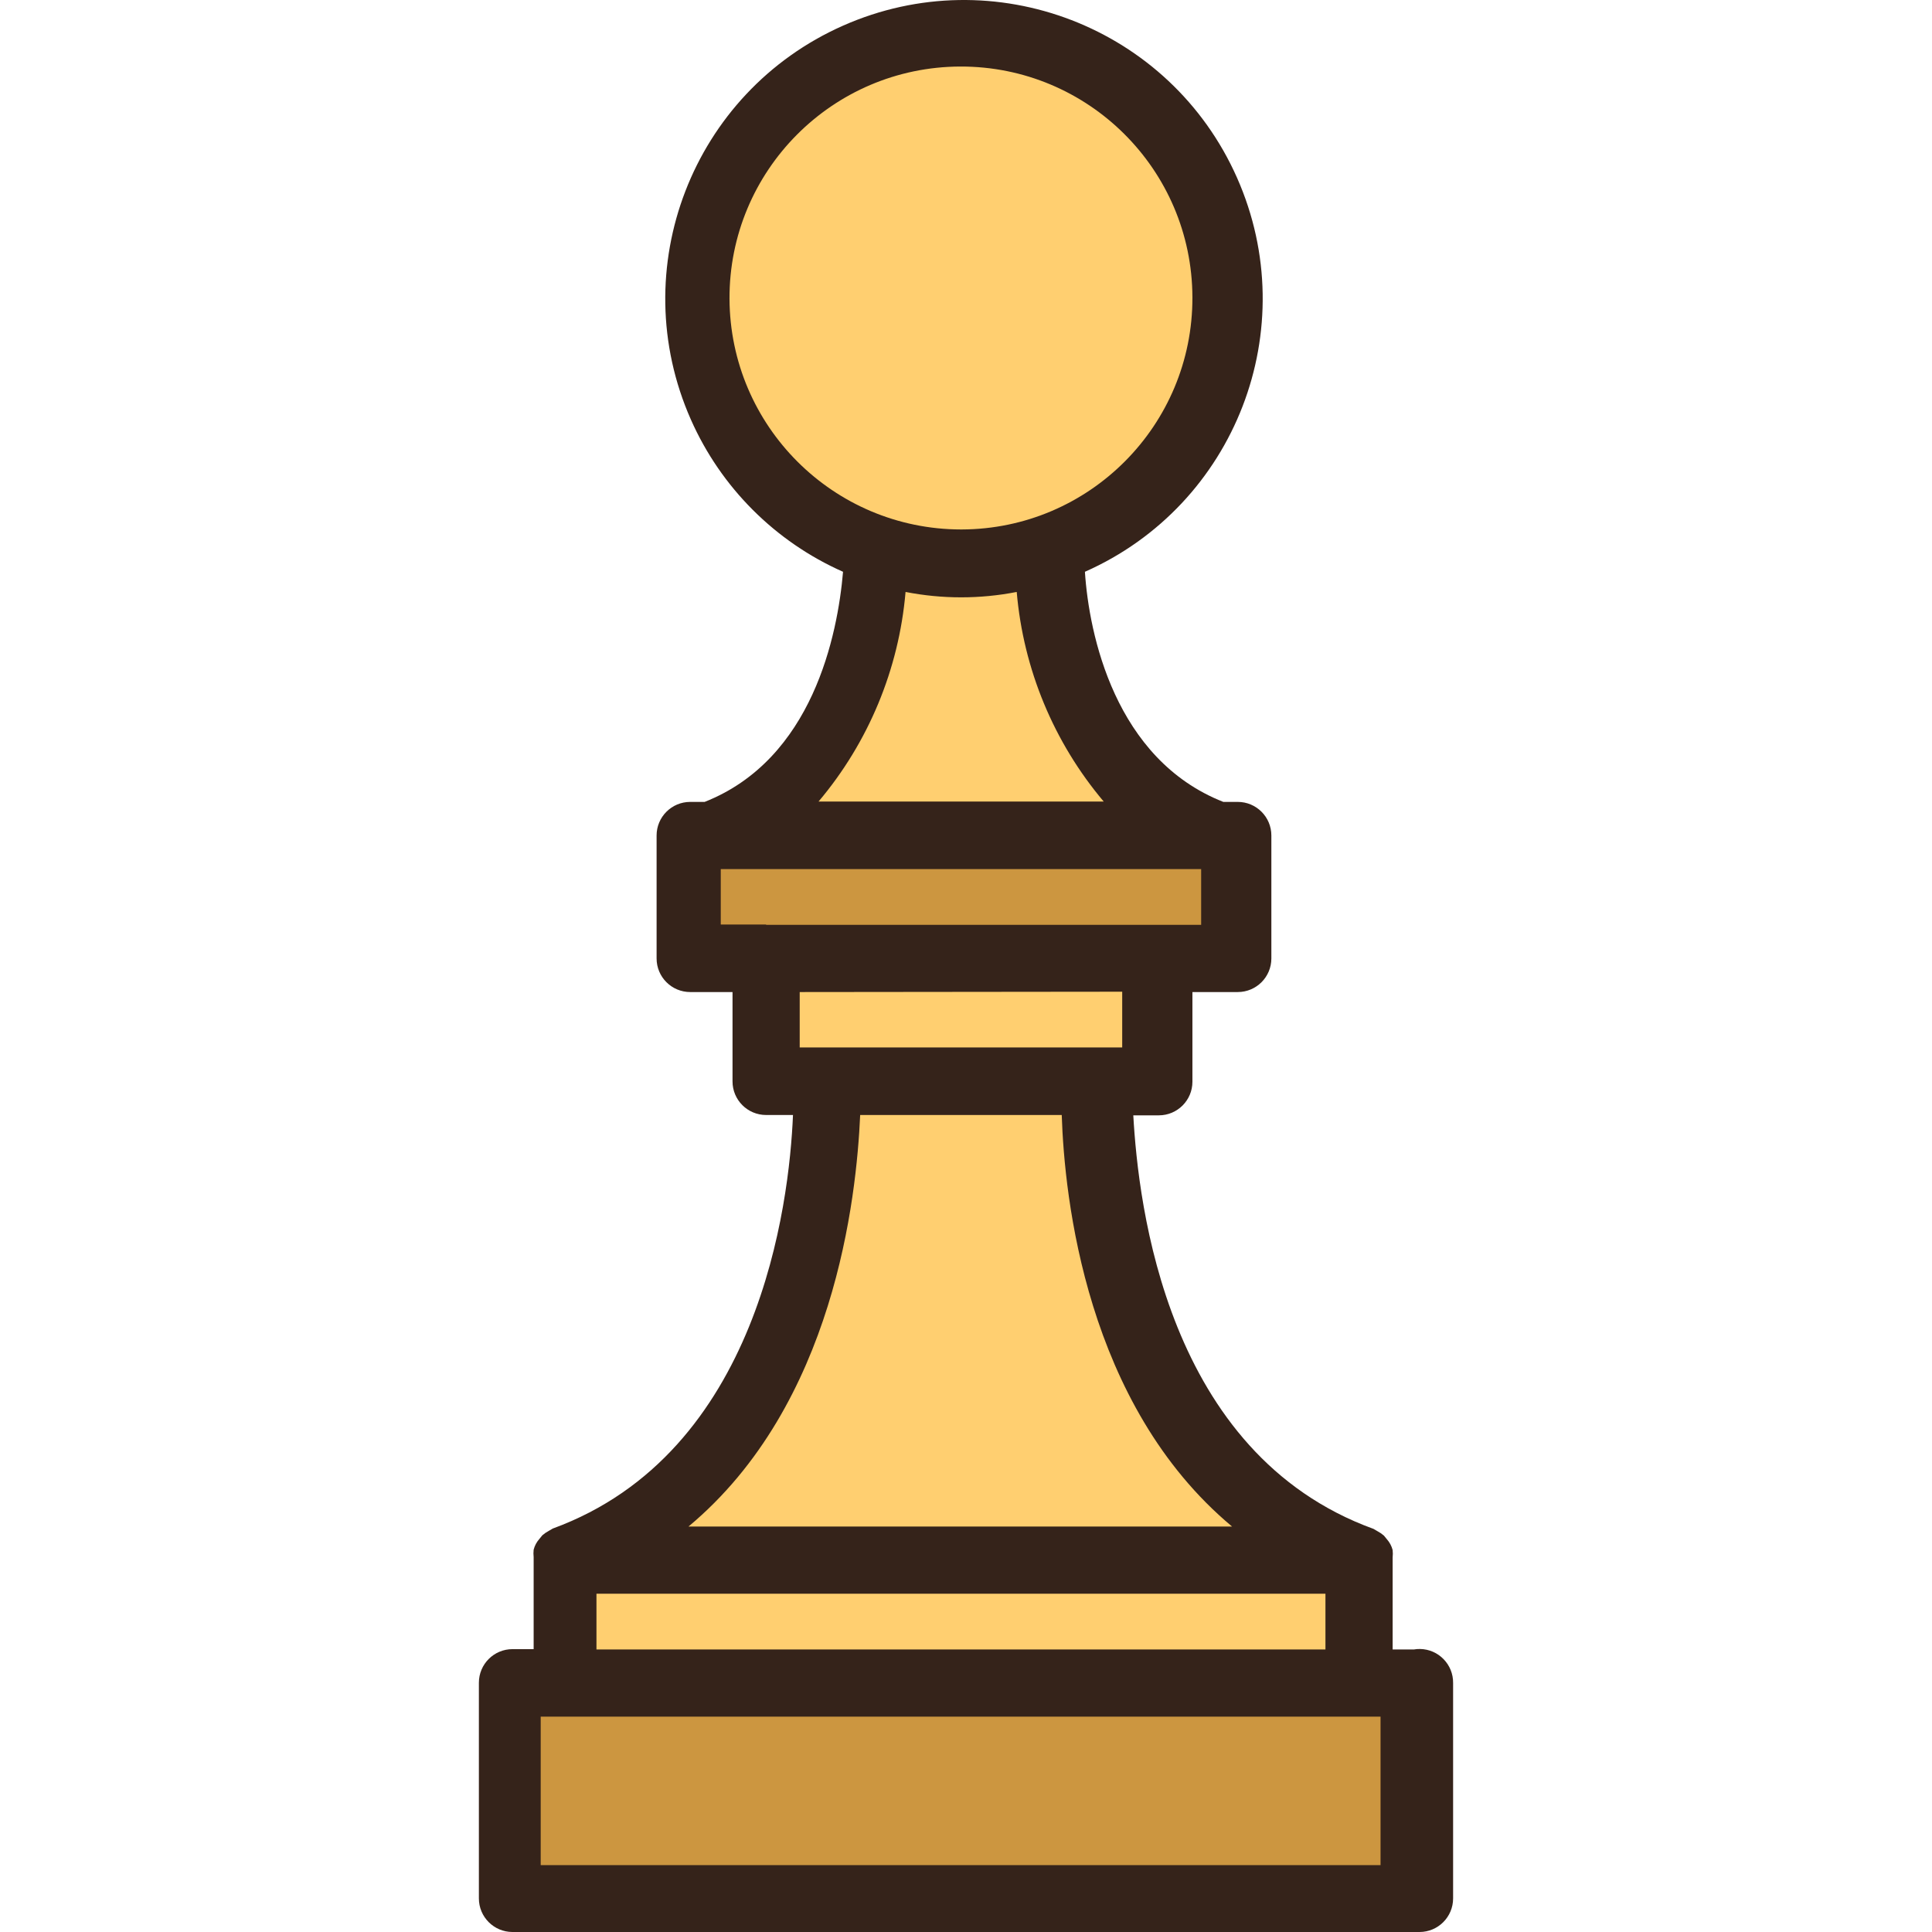
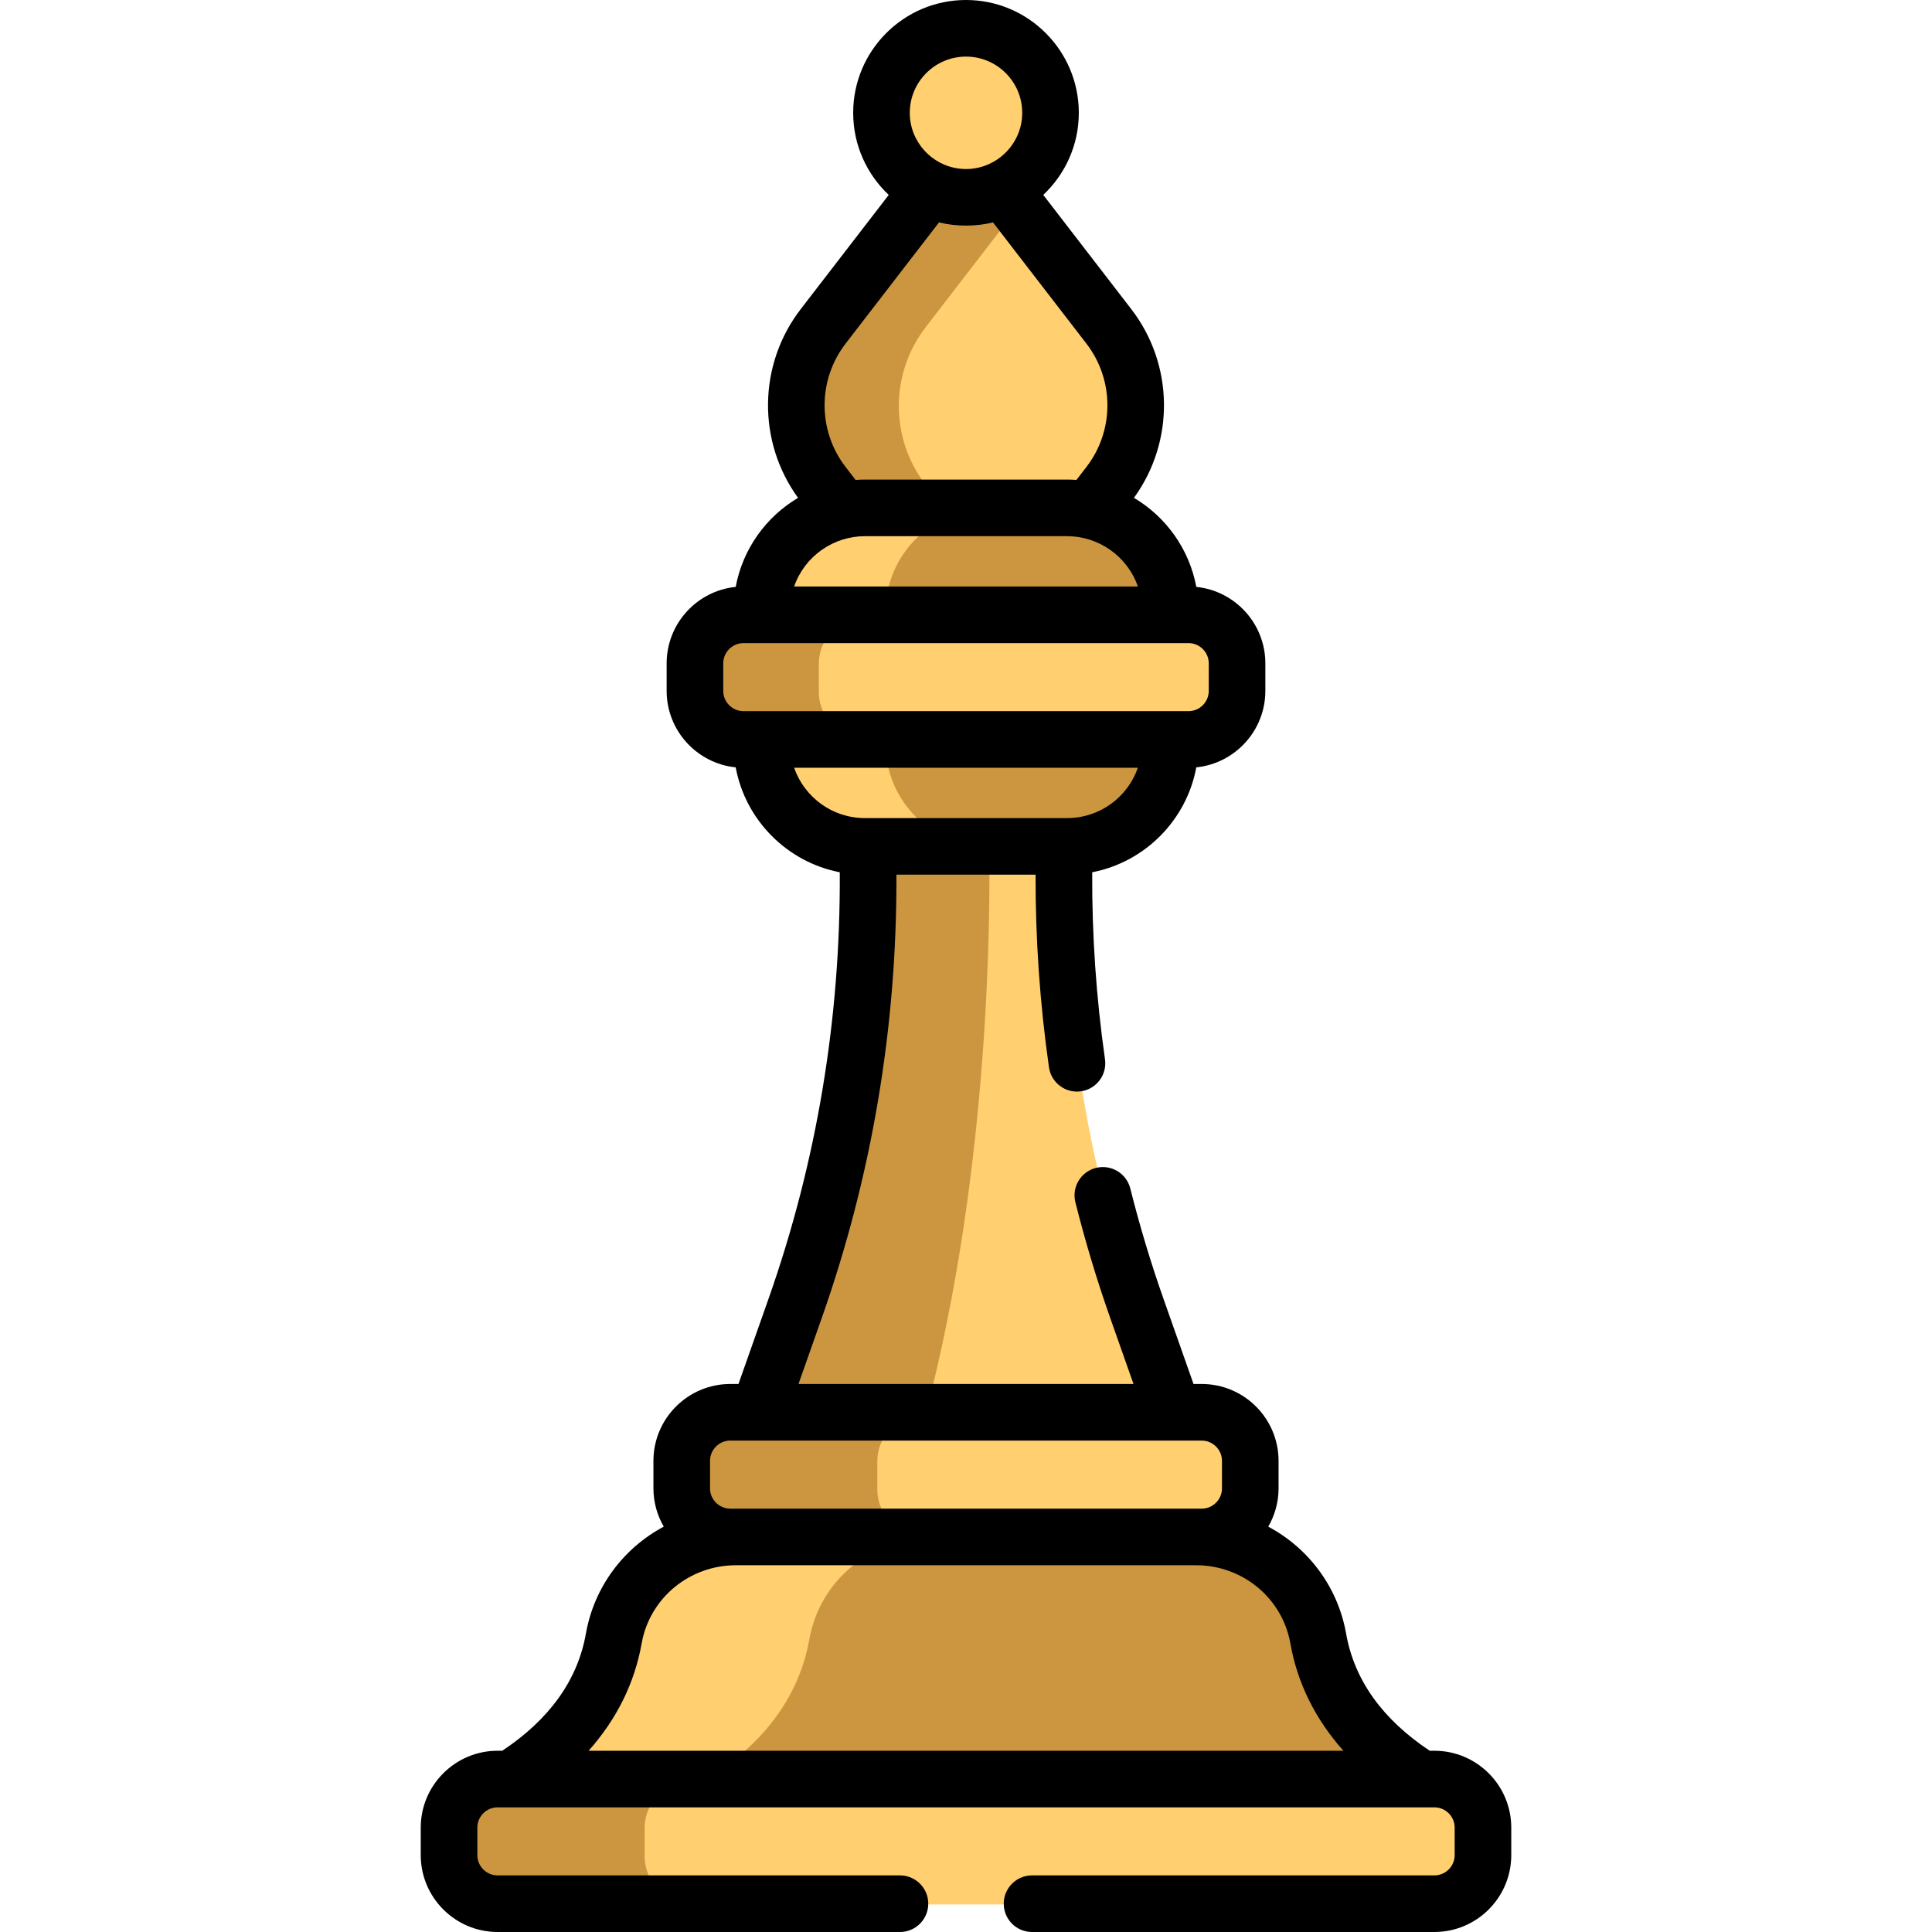
- <svg xmlns="http://www.w3.org/2000/svg" version="1.1" id="Capa_1" x="0px" y="0px" viewBox="0 0 460.086 460.086" style="enable-background:new 0 0 460.086 460.086;" xml:space="preserve">
-   <path style="fill:#CC9640;" d="M163.642,198.966h130.32v29.28h-130.32L163.642,198.966z" />
+ <svg xmlns="http://www.w3.org/2000/svg" version="1.1" width="512" height="512" x="0" y="0" viewBox="0 0 512 512" style="enable-background:new 0 0 512 512" xml:space="preserve" class="">
  <g>
-     <path style="fill:#FFCF70;" d="M182.442,228.246h92.8v29.28h-92.8L182.442,228.246z" />
-     <circle style="fill:#FFCF70;" cx="228.842" cy="71.126" r="63.12" />
-     <path style="fill:#FFCF70;" d="M141.882,371.526l17.04-14.16c32-26.88,37.12-73.36,37.68-92.08v-8h64v8   c0.56,18.72,5.44,65.2,37.68,92.08l17.04,14.16L141.882,371.526z" />
-     <path style="fill:#FFCF70;" d="M176.602,198.966l12.24-13.44c10.769-12.851,17.282-28.729,18.64-45.44l0.96-8.56l8.48,1.6   c7.766,1.525,15.754,1.525,23.52,0l8.48-1.6l0.96,8.56c1.449,16.748,8.076,32.629,18.96,45.44l12.48,13.44H176.602z" />
-     <path style="fill:#FFCF70;" d="M134.042,371.526h189.6v29.28h-189.6L134.042,371.526z" />
+     <g>
+       <g>
+         <path d="m294.184 86.691-24.625-31.952-24.558 31.865c-9.627 12.492-9.627 29.903 0 42.394l5.373 6.971 1.937 1.107h34.01l2.562-1.668 5.302-6.88c9.5-12.327 9.5-29.509-.001-41.837z" fill="#ffcf70" data-original="#407093" style="" class="" />
+         <path d="m245.326 128.528c-9.501-12.327-9.501-29.509 0-41.837l24.429-31.698-3.65-4.736-1.66-.869h-16.688l-1.205.869-28.079 36.433c-9.501 12.328-9.501 29.51 0 41.837l5.302 6.88 2.92 1.668h26.853l-2.92-1.668z" fill="#cc9640" data-original="#365e7d" style="" class="" />
+         <path d="m301.62 346.976c-13.795-39.117-20.302-80.734-19.242-122.478l-3.141-2.463h-46.5l-2.458 2.463c1.06 41.744-5.447 83.361-19.242 122.478l-9.697 27.496 3.854 2.105h104l2.121-2.105z" fill="#ffcf70" data-original="#2b4d66" style="" class="" />
+         <path d="m245.371 374.471c17.152-65.208 17.123-133.925 16.756-152.437h-29.39l-2.458 2.463c1.06 41.744-5.447 83.361-19.242 122.478l-9.697 27.496 3.854 2.105h39.581c.201-.699.408-1.391.596-2.105z" fill="#cc9640" data-original="#25475b" style="" class="" />
+         <path d="m283.164 134.796h-24.589c-13.628 1.698-24.266 13.395-24.266 27.463v1.059l2.85 2.008h70.161l3.134-2.197v-1.044c0-15.008-12.28-27.289-27.29-27.289z" fill="#cc9640" data-original="#365e7d" style="" class="" />
+         <path d="m234.703 162.086c0-15.009 12.281-27.29 27.29-27.29h-32.5c-15.009 0-27.29 12.281-27.29 27.29v1.044l3.117 2.197h32.5l-3.117-2.197z" fill="#ffcf70" data-original="#2b4d66" style="" class="" />
+         <path d="m308.695 194.201h-71.457l-2.928 1.773v1.059c0 14.073 10.646 25.773 24.28 27.465h24.575c15.009 0 27.29-12.281 27.29-27.29v-1.044z" fill="#cc9640" data-original="#365e7d" style="" class="" />
+         <path d="m234.703 197.208v-1.044l3.242-1.963h-32.5l-3.242 1.963v1.044c0 15.009 12.281 27.29 27.29 27.29h32.5c-15.009 0-27.29-12.281-27.29-27.29z" fill="#ffcf70" data-original="#2b4d66" style="" class="" />
+         <path d="m315.287 163.13h-88.681c-5.696 1.465-9.944 6.644-9.944 12.781v7.474c0 6.136 4.247 11.315 9.943 12.781h88.682c7.082 0 12.875-5.794 12.875-12.875v-7.285c0-7.082-5.793-12.876-12.875-12.876z" fill="#ffcf70" data-original="#407093" style="" class="" />
+         <path d="m216.995 183.29v-7.285c0-7.081 5.793-12.875 12.875-12.875h-32.5c-7.082 0-12.875 5.794-12.875 12.875v7.285c0 7.081 5.793 12.875 12.875 12.875h32.5c-7.081 0-12.875-5.794-12.875-12.875z" fill="#cc9640" data-original="#365e7d" style="" class="" />
+         <path d="m349.68 434.45c-2.763-15.642-16.521-26.944-32.405-26.944l-5.958-3.554h-109.976l-5.958 3.554c-15.884 0-29.642 11.302-32.405 26.944-2.107 11.93-9.079 25.812-27.316 37.217l3.158 4.784h234.5l3.675-4.784c-18.236-11.405-25.208-25.287-27.315-37.217z" fill="#cc9640" data-original="#365e7d" style="" class="" />
+         <path d="m214.478 434.45c2.763-15.642 16.521-26.944 32.405-26.944l5.958-3.554h-51.5l-5.958 3.554c-15.884 0-29.642 11.302-32.405 26.944-2.107 11.93-9.079 25.812-27.316 37.217l3.158 4.784h51.5l-3.158-4.784c18.238-11.405 25.209-25.287 27.316-37.217z" fill="#ffcf70" data-original="#2b4d66" style="" class="" />
+         <path d="m380.454 471.667h-199.6c-5.86 1.312-10.277 6.563-10.277 12.804v7.427c0 6.24 4.417 11.492 10.277 12.804h199.599c7.081 0 12.875-5.794 12.875-12.875v-7.285c.001-7.082-5.792-12.875-12.874-12.875z" fill="#ffcf70" data-original="#407093" style="" class="" />
+         <path d="m170.829 491.827v-7.285c0-7.082 5.794-12.875 12.875-12.875h-51.5c-7.081 0-12.875 5.793-12.875 12.875v7.285c0 7.081 5.794 12.875 12.875 12.875h51.5c-7.081 0-12.875-5.794-12.875-12.875z" fill="#cc9640" data-original="#365e7d" style="" class="" />
+         <path d="m318.788 374.471h-76.309c-5.844 1.328-10.243 6.571-10.243 12.802v7.432c0 6.23 4.4 11.474 10.243 12.802h76.309c7.081 0 12.875-5.794 12.875-12.875v-7.285c0-7.082-5.794-12.876-12.875-12.876z" fill="#ffcf70" data-original="#407093" style="" class="" />
+         <path d="m232.496 394.631v-7.285c0-7.081 5.794-12.875 12.875-12.875h-51.5c-7.081 0-12.875 5.794-12.875 12.875v7.285c0 7.081 5.794 12.875 12.875 12.875h51.5c-7.081 0-12.875-5.794-12.875-12.875z" fill="#cc9640" data-original="#365e7d" style="" class="" />
+         <path d="m267.229 10.533c-6.649 3.987-11.107 11.251-11.107 19.568s4.458 15.581 11.107 19.568c6.859-3.829 11.5-11.155 11.5-19.568s-4.642-15.739-11.5-19.568z" fill="#ffcf70" data-original="#4a80aa" style="" class="" />
+         <path d="m256.329 30.101c0-8.29 4.506-15.522 11.2-19.396-3.295-1.907-7.118-3.004-11.2-3.004-12.371 0-22.4 10.029-22.4 22.399 0 12.371 10.029 22.4 22.4 22.4 4.081 0 7.904-1.097 11.2-3.004-6.694-3.873-11.2-11.106-11.2-19.395z" fill="#ffcf70" data-original="#407093" style="" class="" />
+       </g>
+       <g>
+         <path d="m131.875 512h106.625c4.143 0 7.5-3.358 7.5-7.5s-3.357-7.5-7.5-7.5h-106.625c-2.964 0-5.375-2.411-5.375-5.375v-7.284c0-2.964 2.411-5.375 5.375-5.375h248.25c2.964 0 5.375 2.411 5.375 5.375v7.284c0 2.964-2.411 5.375-5.375 5.375h-106.625c-4.143 0-7.5 3.358-7.5 7.5s3.357 7.5 7.5 7.5h106.625c11.234 0 20.375-9.14 20.375-20.375v-7.284c0-11.235-9.141-20.375-20.375-20.375h-1.229c-12.531-8.323-19.992-18.747-22.16-31.022-2.202-12.468-10.033-22.711-20.636-28.366 1.728-2.992 2.733-6.452 2.733-10.149v-7.285c0-11.235-9.141-20.375-20.375-20.375h-2.163l-7.931-22.49c-3.368-9.548-6.338-19.414-8.827-29.324-1.009-4.017-5.089-6.457-9.102-5.446-4.018 1.009-6.456 5.084-5.447 9.102 2.603 10.359 5.708 20.674 9.229 30.658l6.172 17.501h-88.78l6.172-17.501c13.295-37.7 19.939-77.182 19.779-117.472h36.881c-.055 17.01 1.134 34.145 3.545 51.045.586 4.101 4.377 6.949 8.484 6.366 4.101-.585 6.95-4.383 6.365-8.484-2.342-16.413-3.476-33.054-3.388-49.566 13.975-2.701 24.989-13.789 27.586-27.801 10.263-1.043 18.299-9.736 18.299-20.27v-7.285c0-10.534-8.036-19.227-18.3-20.27-1.859-10.033-8.033-18.567-16.524-23.597 10.843-14.936 10.609-35.332-.715-50.025l-23.318-30.256c5.794-5.457 9.422-13.188 9.422-21.756.002-16.485-13.411-29.898-29.897-29.898s-29.899 13.413-29.899 29.899c0 8.568 3.628 16.3 9.422 21.756l-23.317 30.256c-11.324 14.693-11.558 35.089-.715 50.024-8.49 5.03-14.664 13.564-16.524 23.597-10.263 1.043-18.3 9.736-18.3 20.27v7.285c0 10.534 8.036 19.227 18.299 20.27 2.596 14.01 13.608 25.098 27.582 27.8.233 38.809-6.114 76.833-18.912 113.123l-7.931 22.489h-2.163c-11.234 0-20.375 9.14-20.375 20.375v7.285c0 3.697 1.005 7.156 2.733 10.148-10.603 5.655-18.434 15.898-20.636 28.366-2.168 12.275-9.629 22.699-22.16 31.022h-1.229c-11.234 0-20.375 9.14-20.375 20.375v7.284c0 11.236 9.141 20.376 20.375 20.376zm124.125-497c8.216 0 14.899 6.684 14.899 14.899 0 8.921-7.857 15.83-16.619 14.792-7.349-.841-13.18-7.128-13.18-14.792.001-8.215 6.684-14.899 14.9-14.899zm-31.914 76.068 24.761-32.128c4.749 1.17 9.889 1.089 14.307 0l24.762 32.128c7.415 9.621 7.415 23.06 0 32.681l-2.646 3.432c-.067-.005-.134-.003-.201-.007-.739-.047-1.482-.079-2.232-.079h-53.672c-.751 0-1.494.032-2.233.079-.067.004-.133.002-.199.007l-2.646-3.433c-7.416-9.621-7.416-23.059-.001-32.68zm5.078 51.027h53.672c8.185 0 15.892 5.195 18.709 13.333h-91.089c2.812-8.126 10.508-13.333 18.708-13.333zm-32.122 46.368c-2.964 0-5.375-2.411-5.375-5.375v-7.285c0-2.964 2.411-5.375 5.375-5.375h117.917c2.964 0 5.375 2.411 5.375 5.375v7.285c0 2.964-2.411 5.375-5.375 5.375-53.642 0-59.761 0-117.917 0zm13.414 15h91.089c-2.683 7.751-10.057 13.333-18.709 13.333h-53.672c-8.652 0-16.025-5.582-18.708-13.333zm-22.289 183.682c0-2.964 2.411-5.375 5.375-5.375h124.917c2.964 0 5.375 2.411 5.375 5.375v7.285c0 2.964-2.411 5.375-5.375 5.375-8.959 0-110.045 0-124.917 0-2.964 0-5.375-2.411-5.375-5.375zm-18.132 48.408c2.123-12.022 12.646-20.749 25.02-20.749h121.892c12.373 0 22.896 8.726 25.019 20.749 1.854 10.492 6.626 20.086 14.049 28.412h-200.029c7.423-8.325 12.196-17.921 14.049-28.412z" fill="#000000" data-original="#000000" style="" class="" />
+       </g>
+     </g>
  </g>
-   <path style="fill:#CC9640;" d="M121.002,400.806h215.76v51.36h-215.76L121.002,400.806z" />
-   <path style="fill:#35231A;" d="M336.682,392.806h-5.04v-21.28c0,0,0-0.4,0-0.64c0.065-0.585,0.065-1.175,0-1.76  c-0.243-0.949-0.709-1.827-1.36-2.56l-0.72-0.88c-0.465-0.404-0.975-0.753-1.52-1.04l-0.96-0.56c-49.36-17.92-56-77.2-57.2-98.48  h6.08c4.418,0,8-3.582,8-8v-21.36h10.8c4.418,0,8-3.582,8-8v-29.28c0-4.418-3.582-8-8-8h-3.44c-25.84-10.16-32-40-32.96-54.8  c35.914-15.906,52.134-57.914,36.228-93.828C278.684,6.424,236.676-9.796,200.762,6.11s-52.134,57.914-36.228,93.828  c7.156,16.157,20.071,29.072,36.228,36.228c-1.28,14.96-7.2,44.64-32.96,54.8h-3.44c-4.418,0-8,3.582-8,8v29.28c0,4.418,3.582,8,8,8  h10.08v21.28c0,4.418,3.582,8,8,8h6.4c-0.88,21.2-8,80.48-57.2,98.48l-0.96,0.56c-0.545,0.287-1.055,0.636-1.52,1.04l-0.72,0.88  c-0.651,0.733-1.117,1.611-1.36,2.56c-0.065,0.585-0.065,1.175,0,1.76c0,0,0,0.4,0,0.64v21.28h-5.04c-4.418,0-8,3.582-8,8v51.36  c0,4.418,3.582,8,8,8h216c4.418,0,8-3.582,8-8v-51.28c0.064-4.418-3.465-8.051-7.883-8.116  C337.665,392.683,337.17,392.721,336.682,392.806z M173.722,71.126c-0.088-30.442,24.518-55.191,54.96-55.28  c30.442-0.088,55.191,24.518,55.28,54.96c0.088,30.442-24.518,55.191-54.96,55.28c-0.053,0-0.107,0-0.16,0  C198.481,126.042,173.854,101.487,173.722,71.126z M215.642,140.966c8.744,1.711,17.736,1.711,26.48,0  c1.578,18.382,8.817,35.823,20.72,49.92h-67.92c11.888-14.075,19.126-31.486,20.72-49.84L215.642,140.966z M182.442,220.166h-10.8  v-13.2h114.4v13.28h-103.6L182.442,220.166z M267.242,236.166v13.28h-76.8v-13.2L267.242,236.166z M204.842,265.526h48  c0.64,19.68,5.76,68.96,40.56,98h-129.44C198.762,334.486,203.962,285.206,204.842,265.526z M142.042,379.526h173.6v13.28h-173.6  L142.042,379.526z M328.762,444.166h-200v-35.36h200V444.166z" />
-   <g>
- </g>
-   <g>
- </g>
-   <g>
- </g>
-   <g>
- </g>
-   <g>
- </g>
-   <g>
- </g>
-   <g>
- </g>
-   <g>
- </g>
-   <g>
- </g>
-   <g>
- </g>
-   <g>
- </g>
-   <g>
- </g>
-   <g>
- </g>
-   <g>
- </g>
-   <g>
- </g>
</svg>
